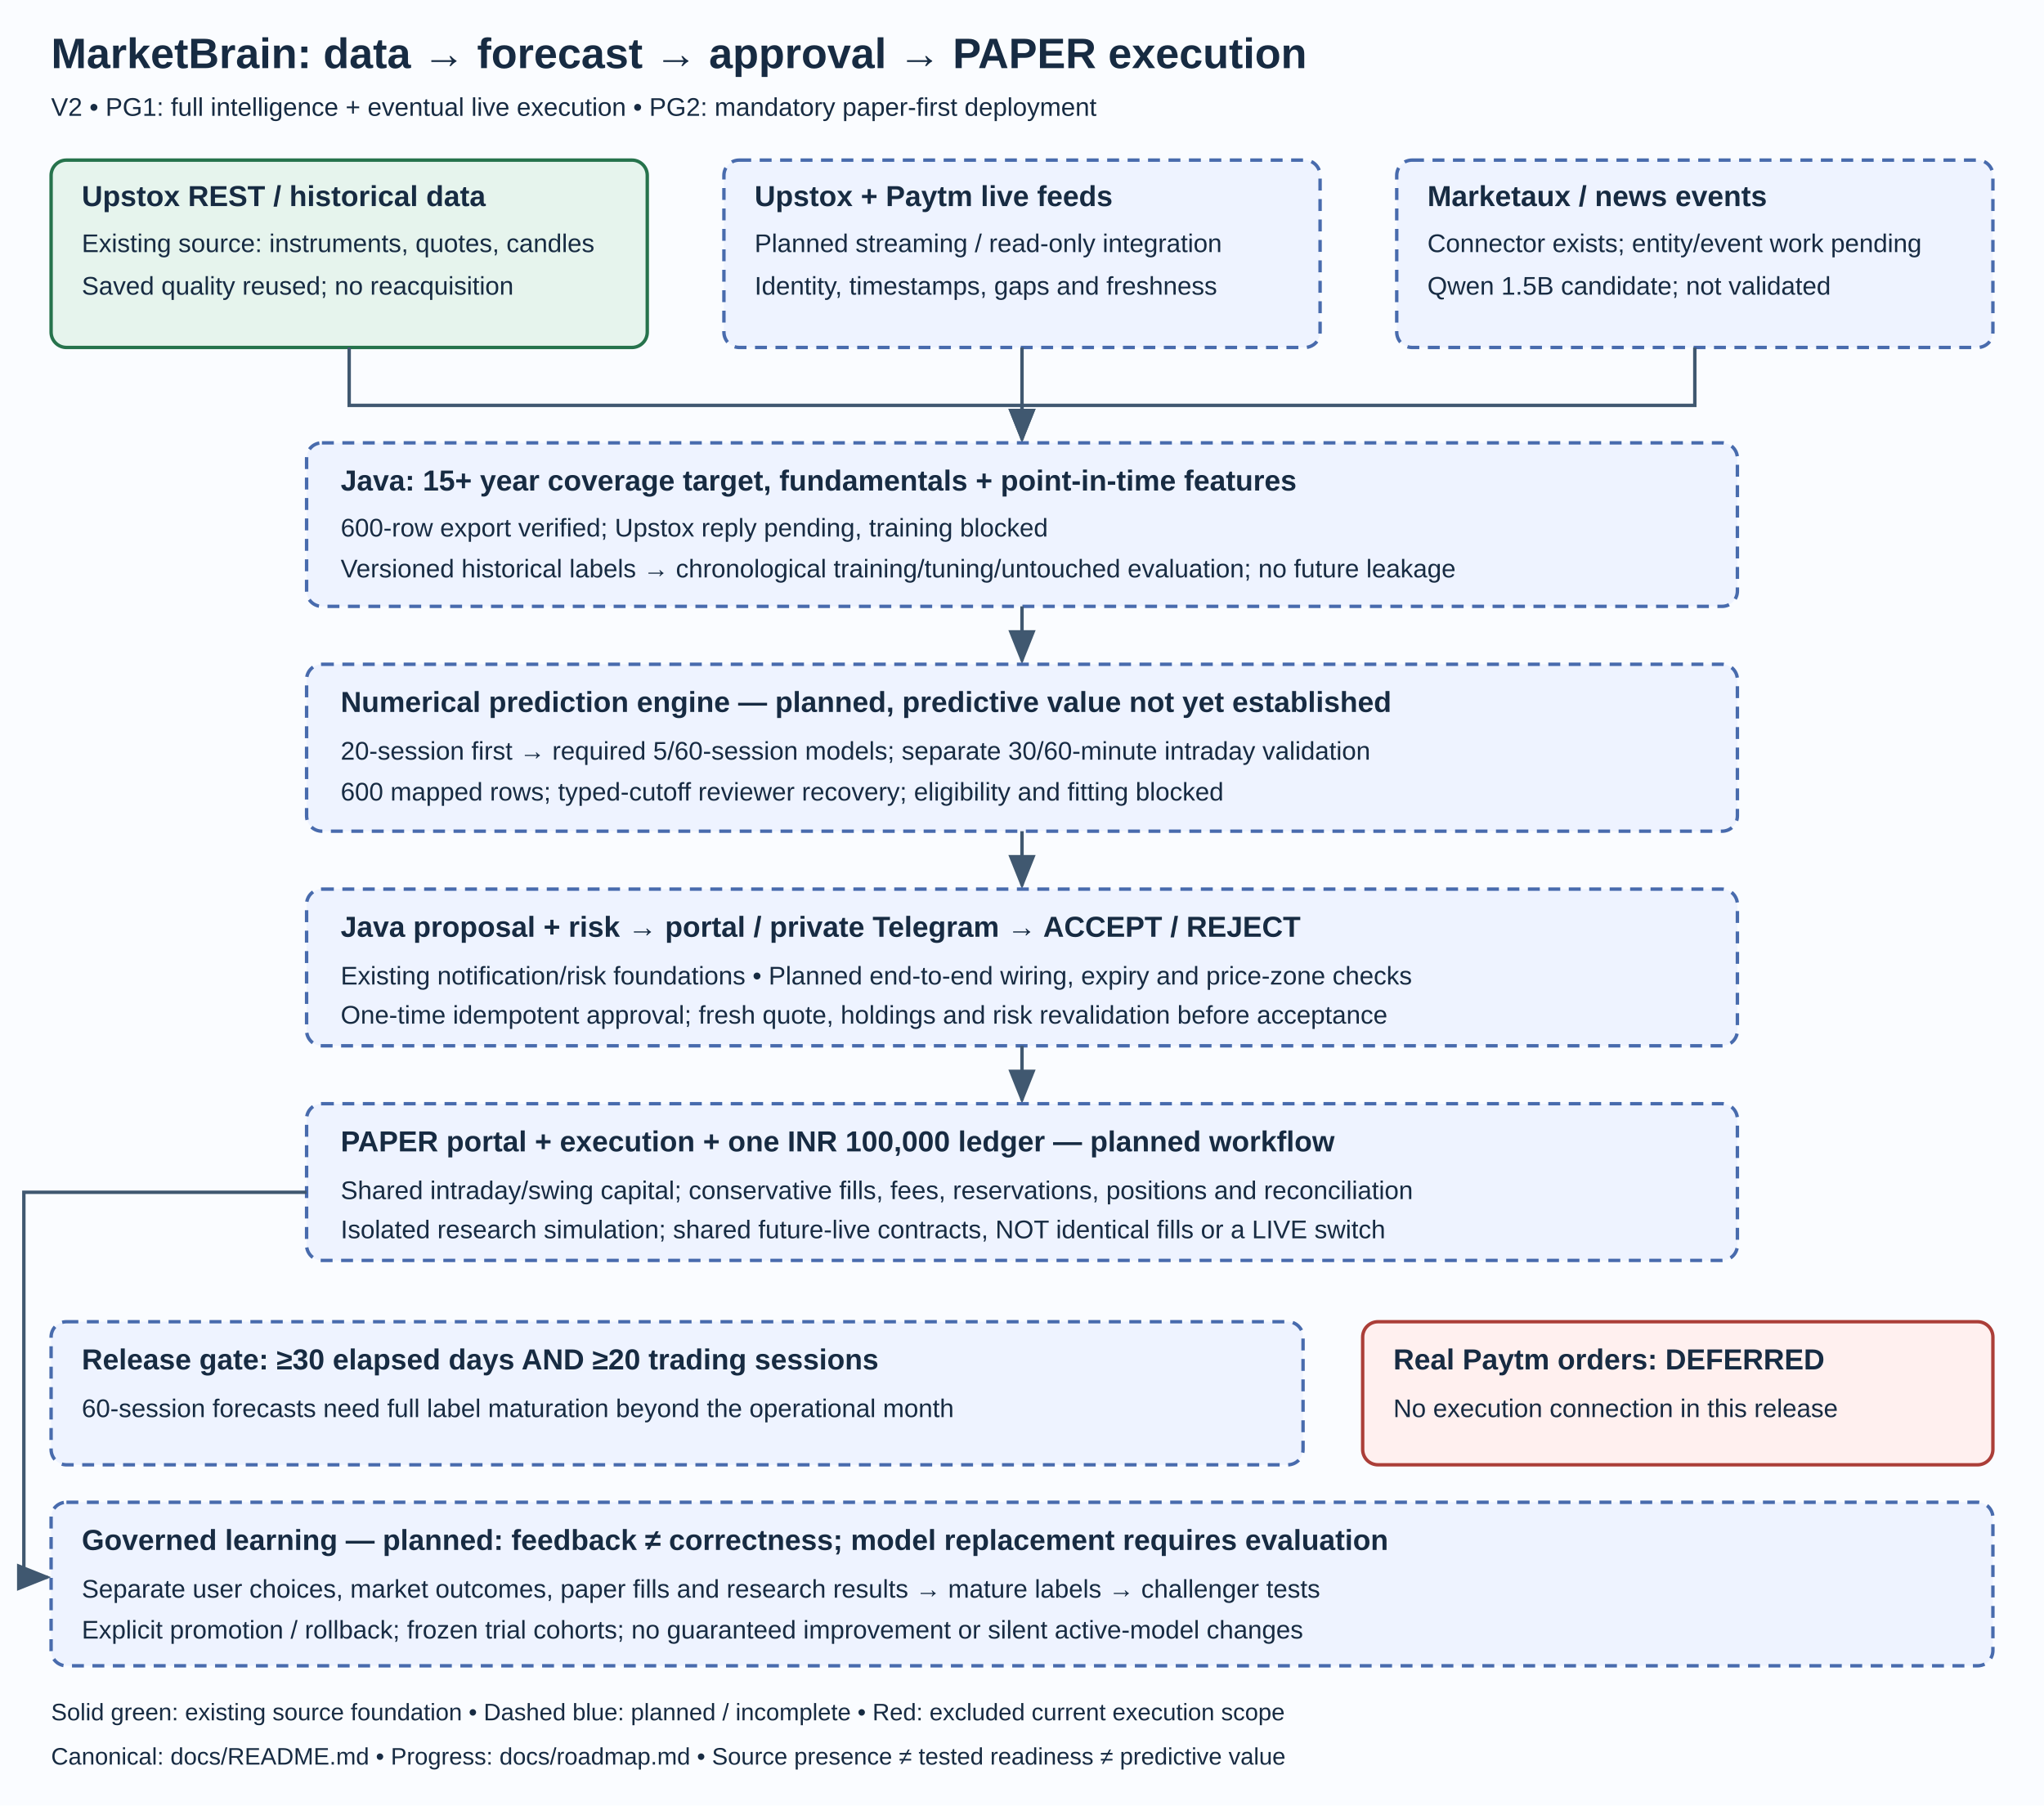
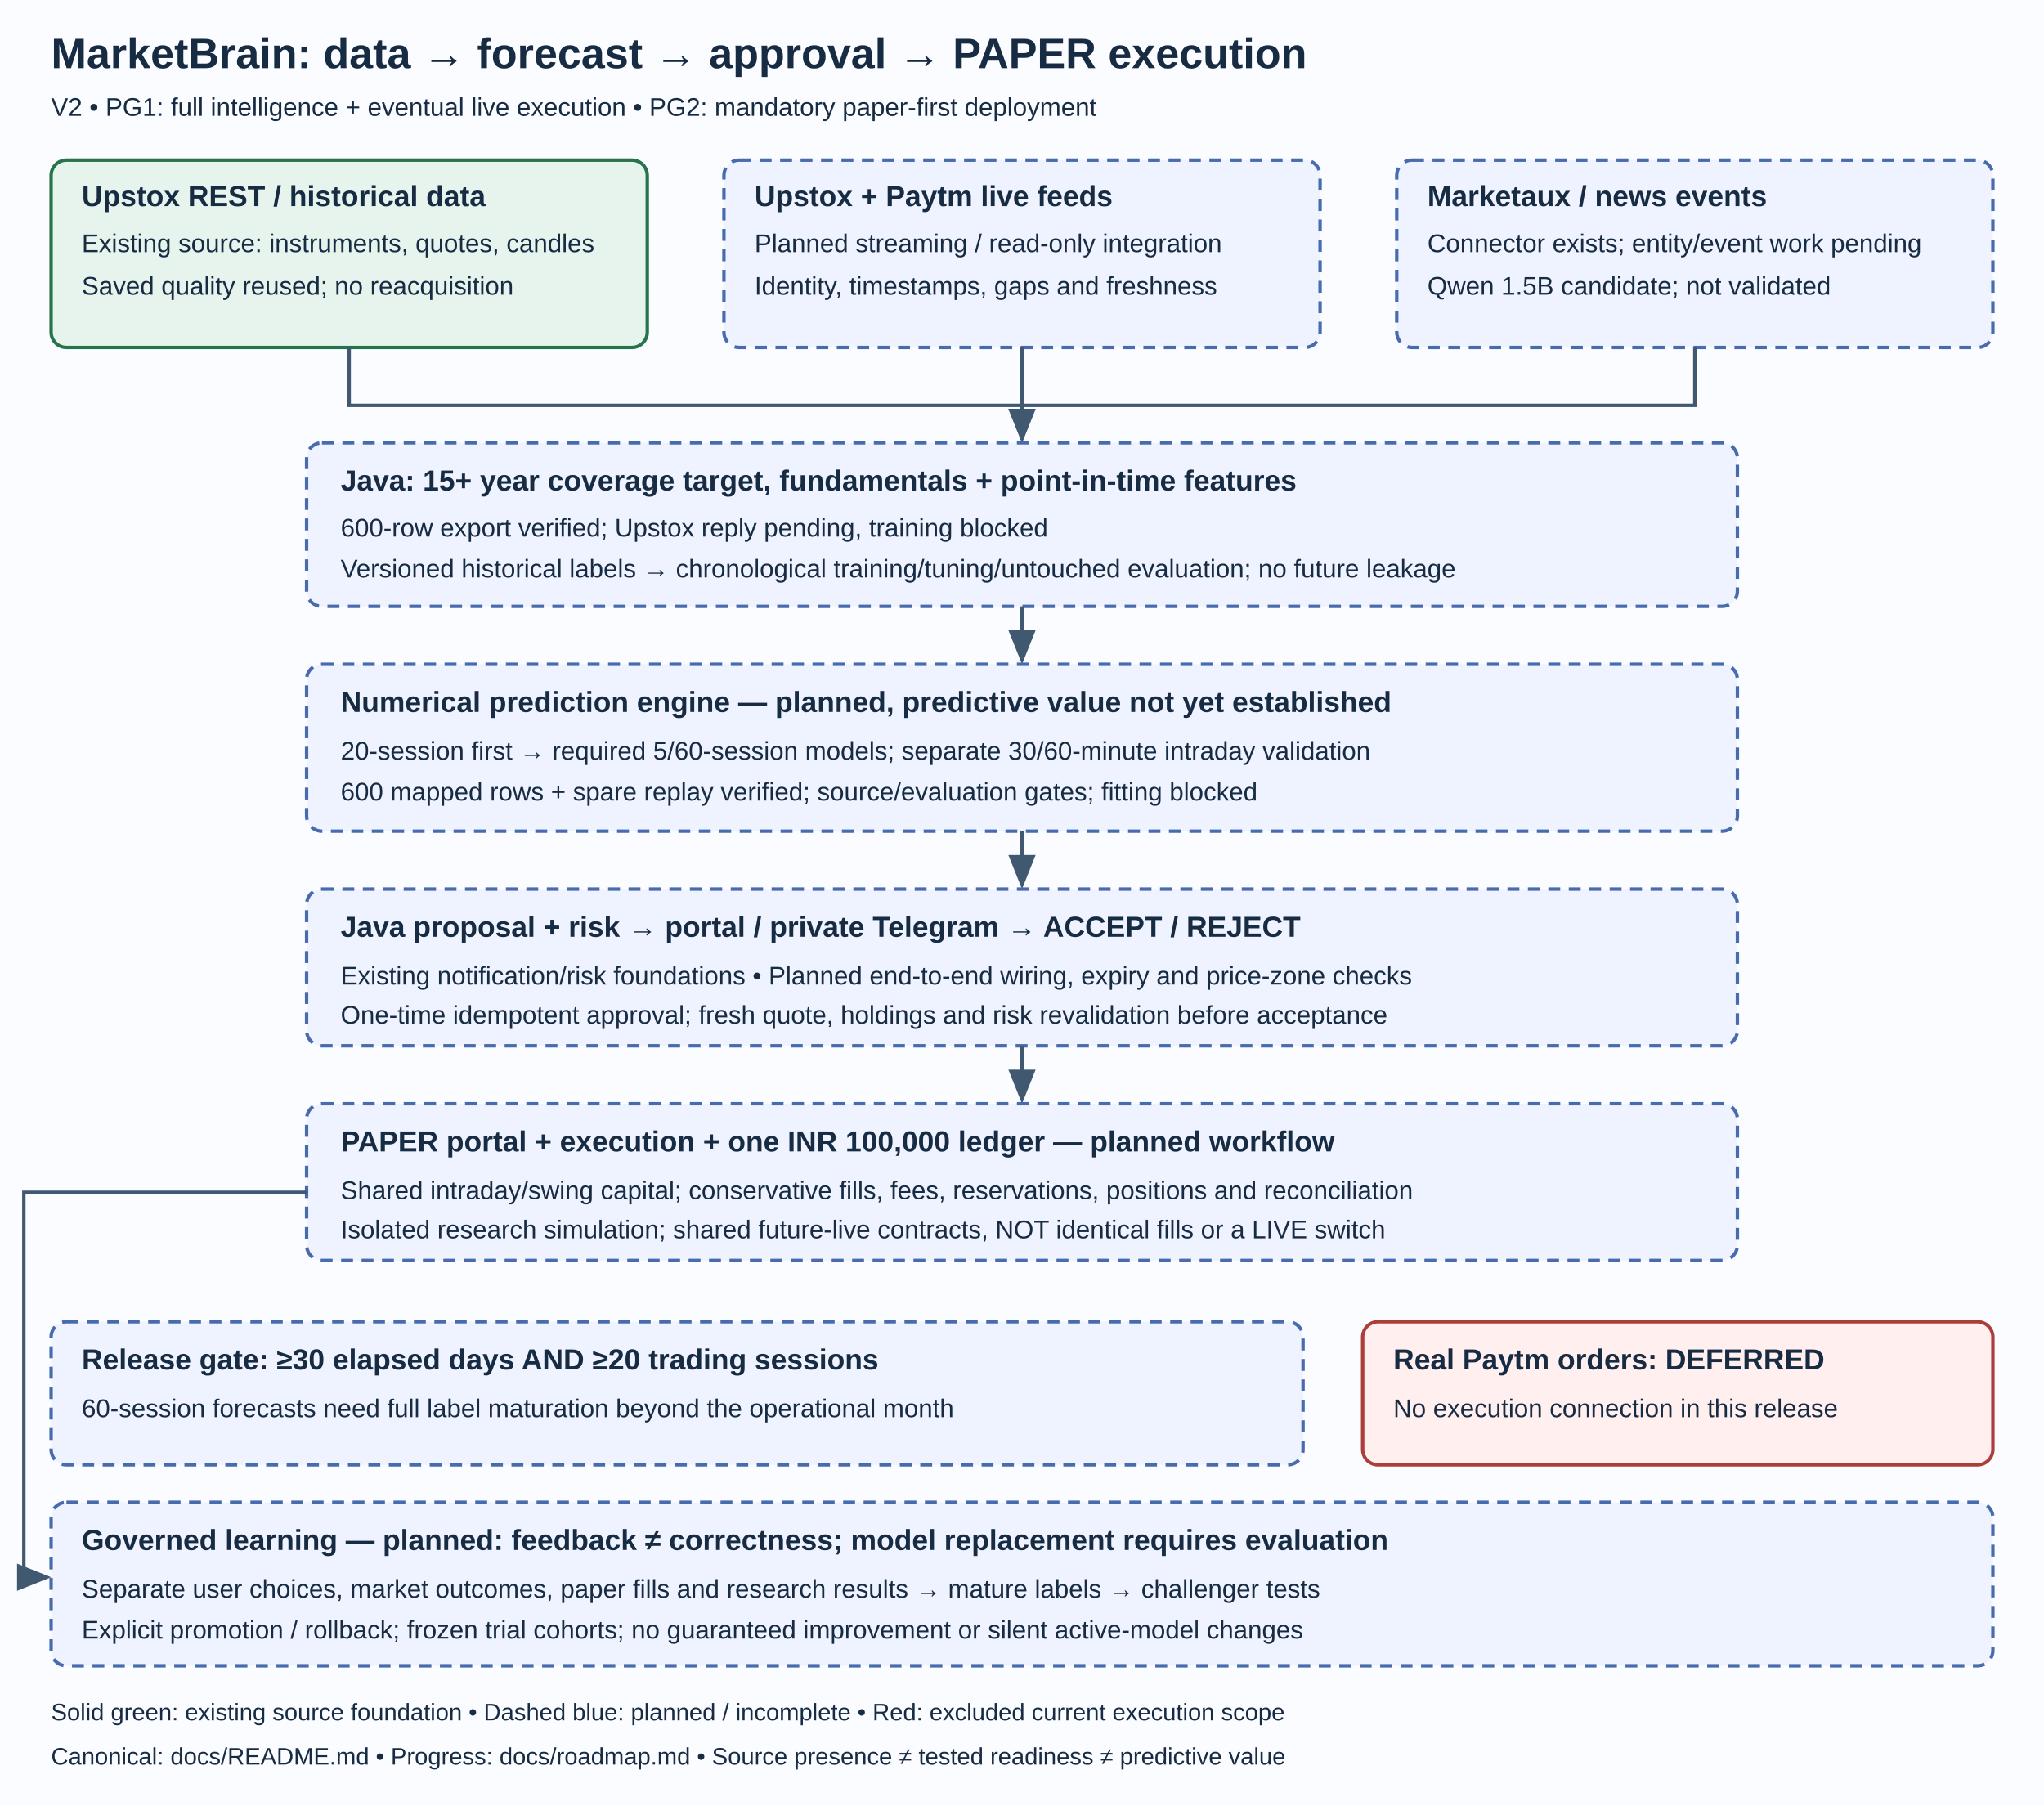
<svg xmlns="http://www.w3.org/2000/svg" width="1200" height="1060" viewBox="0 0 1200 1060" role="img" aria-labelledby="title desc">
  <defs>
    <marker id="arrow" markerWidth="10" markerHeight="8" refX="9" refY="4" orient="auto">
      <path d="M0,0 L10,4 L0,8 Z" fill="#405870" />
    </marker>
    <style>
      text { font-family: Arial, sans-serif; fill: #172b42; }
      .heading { font-size: 25px; font-weight: bold; }
      .label { font-size: 17px; font-weight: bold; }
      .body { font-size: 15px; }
      .small { font-size: 14px; }
      .existing { fill: #e6f4ed; stroke: #26734c; stroke-width: 2; }
      .planned { fill: #eef3ff; stroke: #486bad; stroke-width: 2; stroke-dasharray: 7 5; }
      .blocked { fill: #fff0ef; stroke: #ab3e38; stroke-width: 2; }
      .line { fill: none; stroke: #405870; stroke-width: 2; marker-end: url(#arrow); }
    </style>
  </defs>
  <rect width="1200" height="1060" fill="#fafcff" />
  <text x="30" y="40" class="heading">MarketBrain: data → forecast → approval → PAPER execution</text>
  <text x="30" y="68" class="body">V2 • PG1: full intelligence + eventual live execution • PG2: mandatory paper-first deployment</text>
  <rect x="30" y="94" width="350" height="110" rx="9" class="existing" />
  <text x="48" y="121" class="label">Upstox REST / historical data</text>
  <text x="48" y="148" class="body">Existing source: instruments, quotes, candles</text>
  <text x="48" y="173" class="body">Saved quality reused; no reacquisition</text>
  <rect x="425" y="94" width="350" height="110" rx="9" class="planned" />
  <text x="443" y="121" class="label">Upstox + Paytm live feeds</text>
  <text x="443" y="148" class="body">Planned streaming / read-only integration</text>
  <text x="443" y="173" class="body">Identity, timestamps, gaps and freshness</text>
  <rect x="820" y="94" width="350" height="110" rx="9" class="planned" />
  <text x="838" y="121" class="label">Marketaux / news events</text>
  <text x="838" y="148" class="body">Connector exists; entity/event work pending</text>
  <text x="838" y="173" class="body">Qwen 1.5B candidate; not validated</text>
  <path d="M205 204 V238 H600 V258" class="line" />
  <path d="M600 204 V258" class="line" />
  <path d="M995 204 V238 H600" fill="none" stroke="#405870" stroke-width="2" />
  <rect x="180" y="260" width="840" height="96" rx="9" class="planned" />
  <text x="200" y="288" class="label">Java: 15+ year coverage target, fundamentals + point-in-time features</text>
  <text x="200" y="315" class="body">600-row export verified; Upstox reply pending, training blocked</text>
  <text x="200" y="339" class="body">Versioned historical labels → chronological training/tuning/untouched evaluation; no future leakage</text>
  <path d="M600 356 V388" class="line" />
  <rect x="180" y="390" width="840" height="98" rx="9" class="planned" />
  <text x="200" y="418" class="label">Numerical prediction engine — planned, predictive value not yet established</text>
  <text x="200" y="446" class="body">20-session first → required 5/60-session models; separate 30/60-minute intraday validation</text>
-   <text x="200" y="470" class="body">600 mapped rows; typed-cutoff reviewer recovery; eligibility and fitting blocked</text>
+   <text x="200" y="470" class="body">600 mapped rows + spare replay verified; source/evaluation gates; fitting blocked</text>
  <path d="M600 488 V520" class="line" />
  <rect x="180" y="522" width="840" height="92" rx="9" class="planned" />
  <text x="200" y="550" class="label">Java proposal + risk → portal / private Telegram → ACCEPT / REJECT</text>
  <text x="200" y="578" class="body">Existing notification/risk foundations • Planned end-to-end wiring, expiry and price-zone checks</text>
  <text x="200" y="601" class="body">One-time idempotent approval; fresh quote, holdings and risk revalidation before acceptance</text>
  <path d="M600 614 V646" class="line" />
  <rect x="180" y="648" width="840" height="92" rx="9" class="planned" />
  <text x="200" y="676" class="label">PAPER portal + execution + one INR 100,000 ledger — planned workflow</text>
  <text x="200" y="704" class="body">Shared intraday/swing capital; conservative fills, fees, reservations, positions and reconciliation</text>
  <text x="200" y="727" class="body">Isolated research simulation; shared future-live contracts, NOT identical fills or a LIVE switch</text>
  <rect x="30" y="776" width="735" height="84" rx="9" class="planned" />
  <text x="48" y="804" class="label">Release gate: ≥30 elapsed days AND ≥20 trading sessions</text>
  <text x="48" y="832" class="body">60-session forecasts need full label maturation beyond the operational month</text>
  <rect x="800" y="776" width="370" height="84" rx="9" class="blocked" />
  <text x="818" y="804" class="label">Real Paytm orders: DEFERRED</text>
  <text x="818" y="832" class="body">No execution connection in this release</text>
  <path d="M180 700 H14 V926 H28" class="line" />
  <rect x="30" y="882" width="1140" height="96" rx="9" class="planned" />
  <text x="48" y="910" class="label">Governed learning — planned: feedback ≠ correctness; model replacement requires evaluation</text>
  <text x="48" y="938" class="body">Separate user choices, market outcomes, paper fills and research results → mature labels → challenger tests</text>
  <text x="48" y="962" class="body">Explicit promotion / rollback; frozen trial cohorts; no guaranteed improvement or silent active-model changes</text>
  <text x="30" y="1010" class="small">Solid green: existing source foundation • Dashed blue: planned / incomplete • Red: excluded current execution scope</text>
  <text x="30" y="1036" class="small">Canonical: docs/README.md • Progress: docs/roadmap.md • Source presence ≠ tested readiness ≠ predictive value</text>
</svg>
